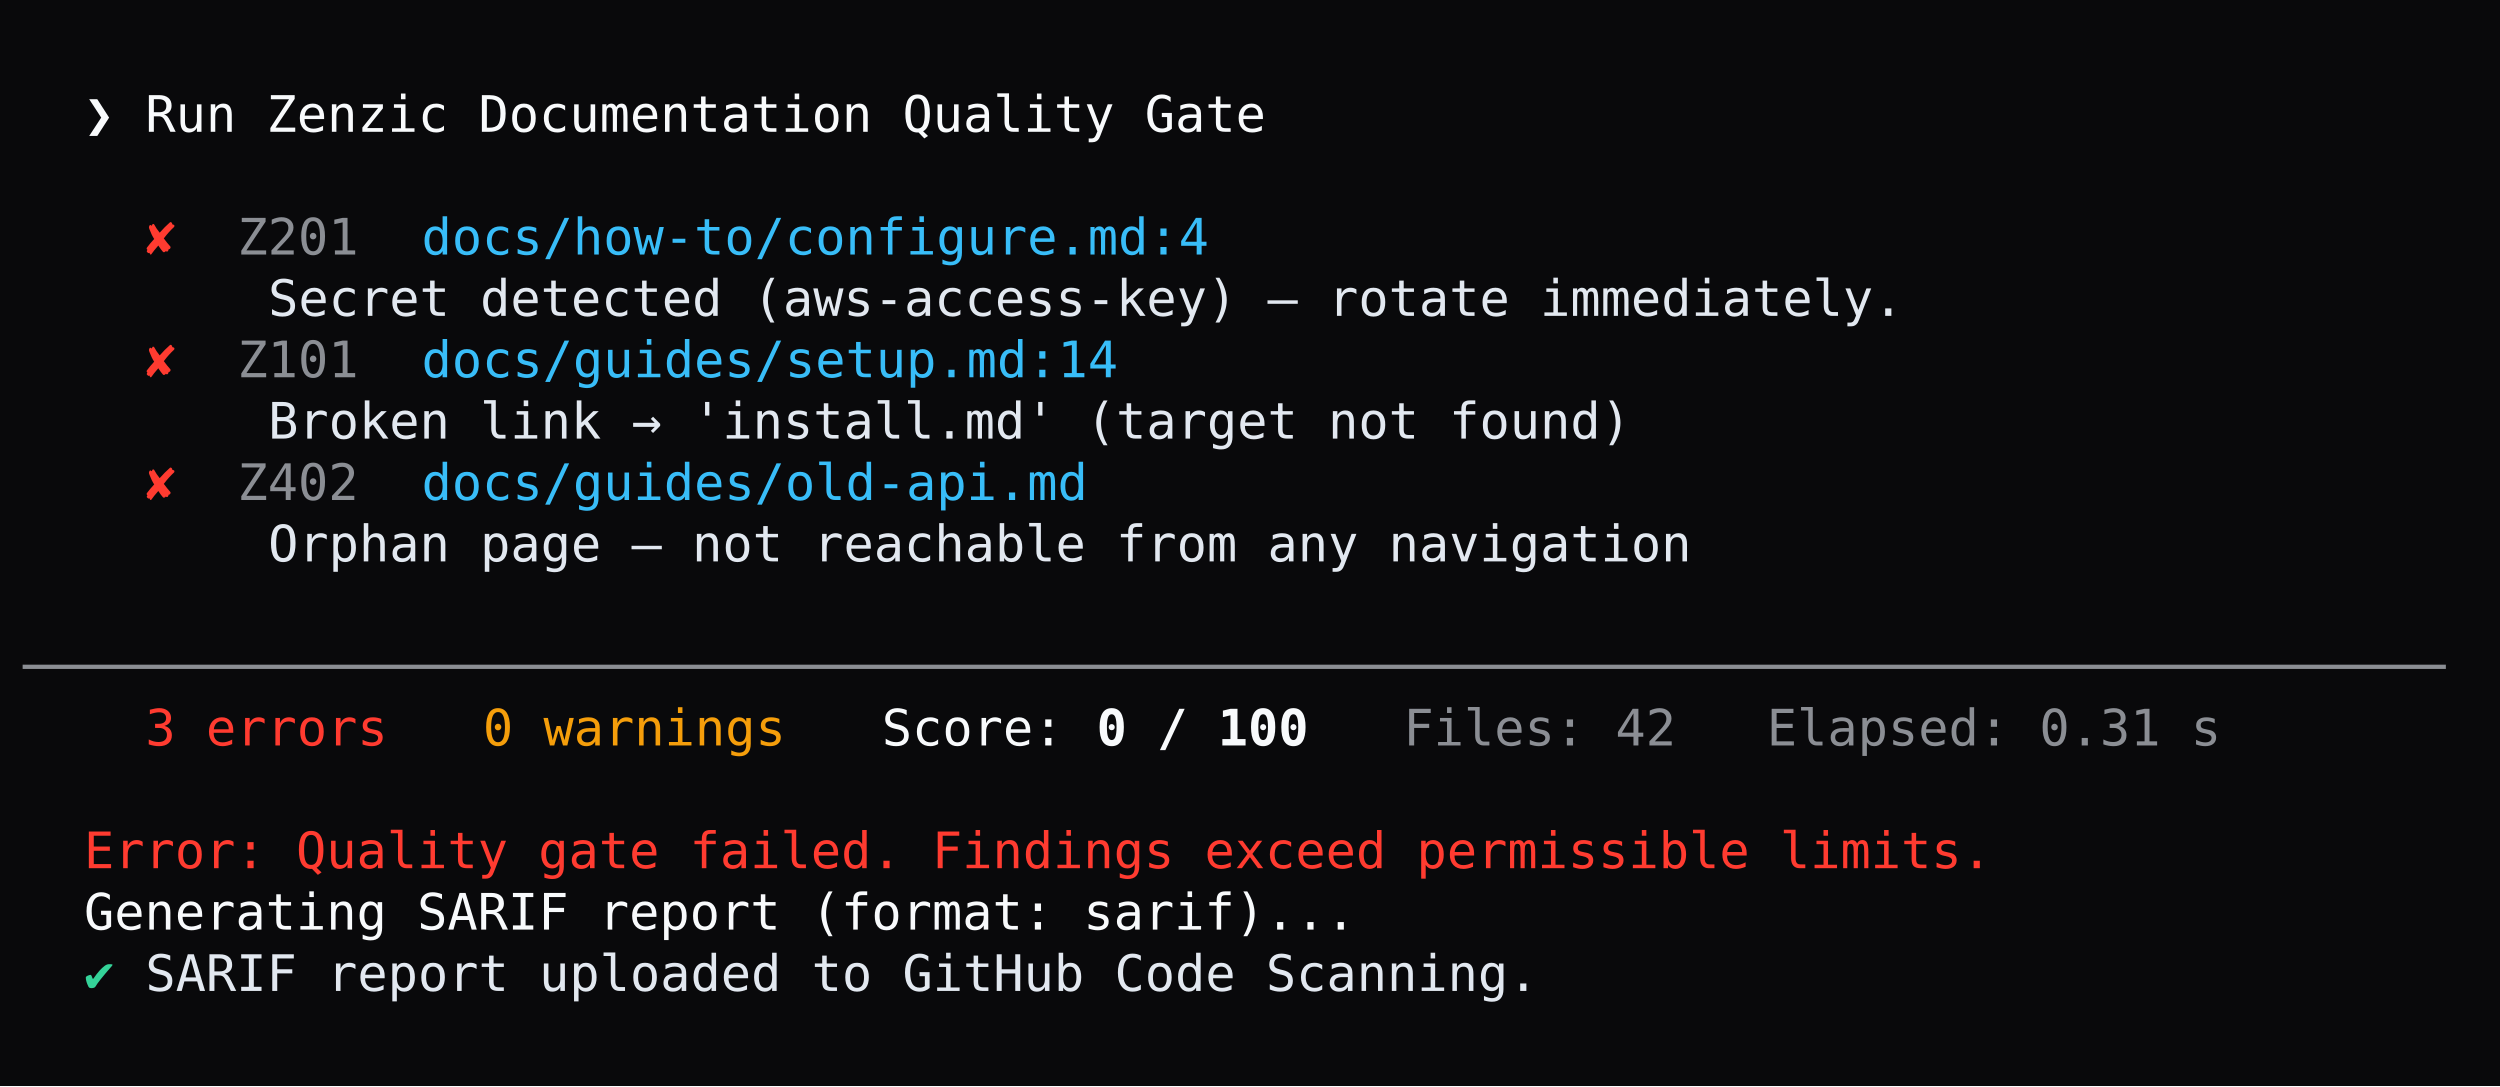
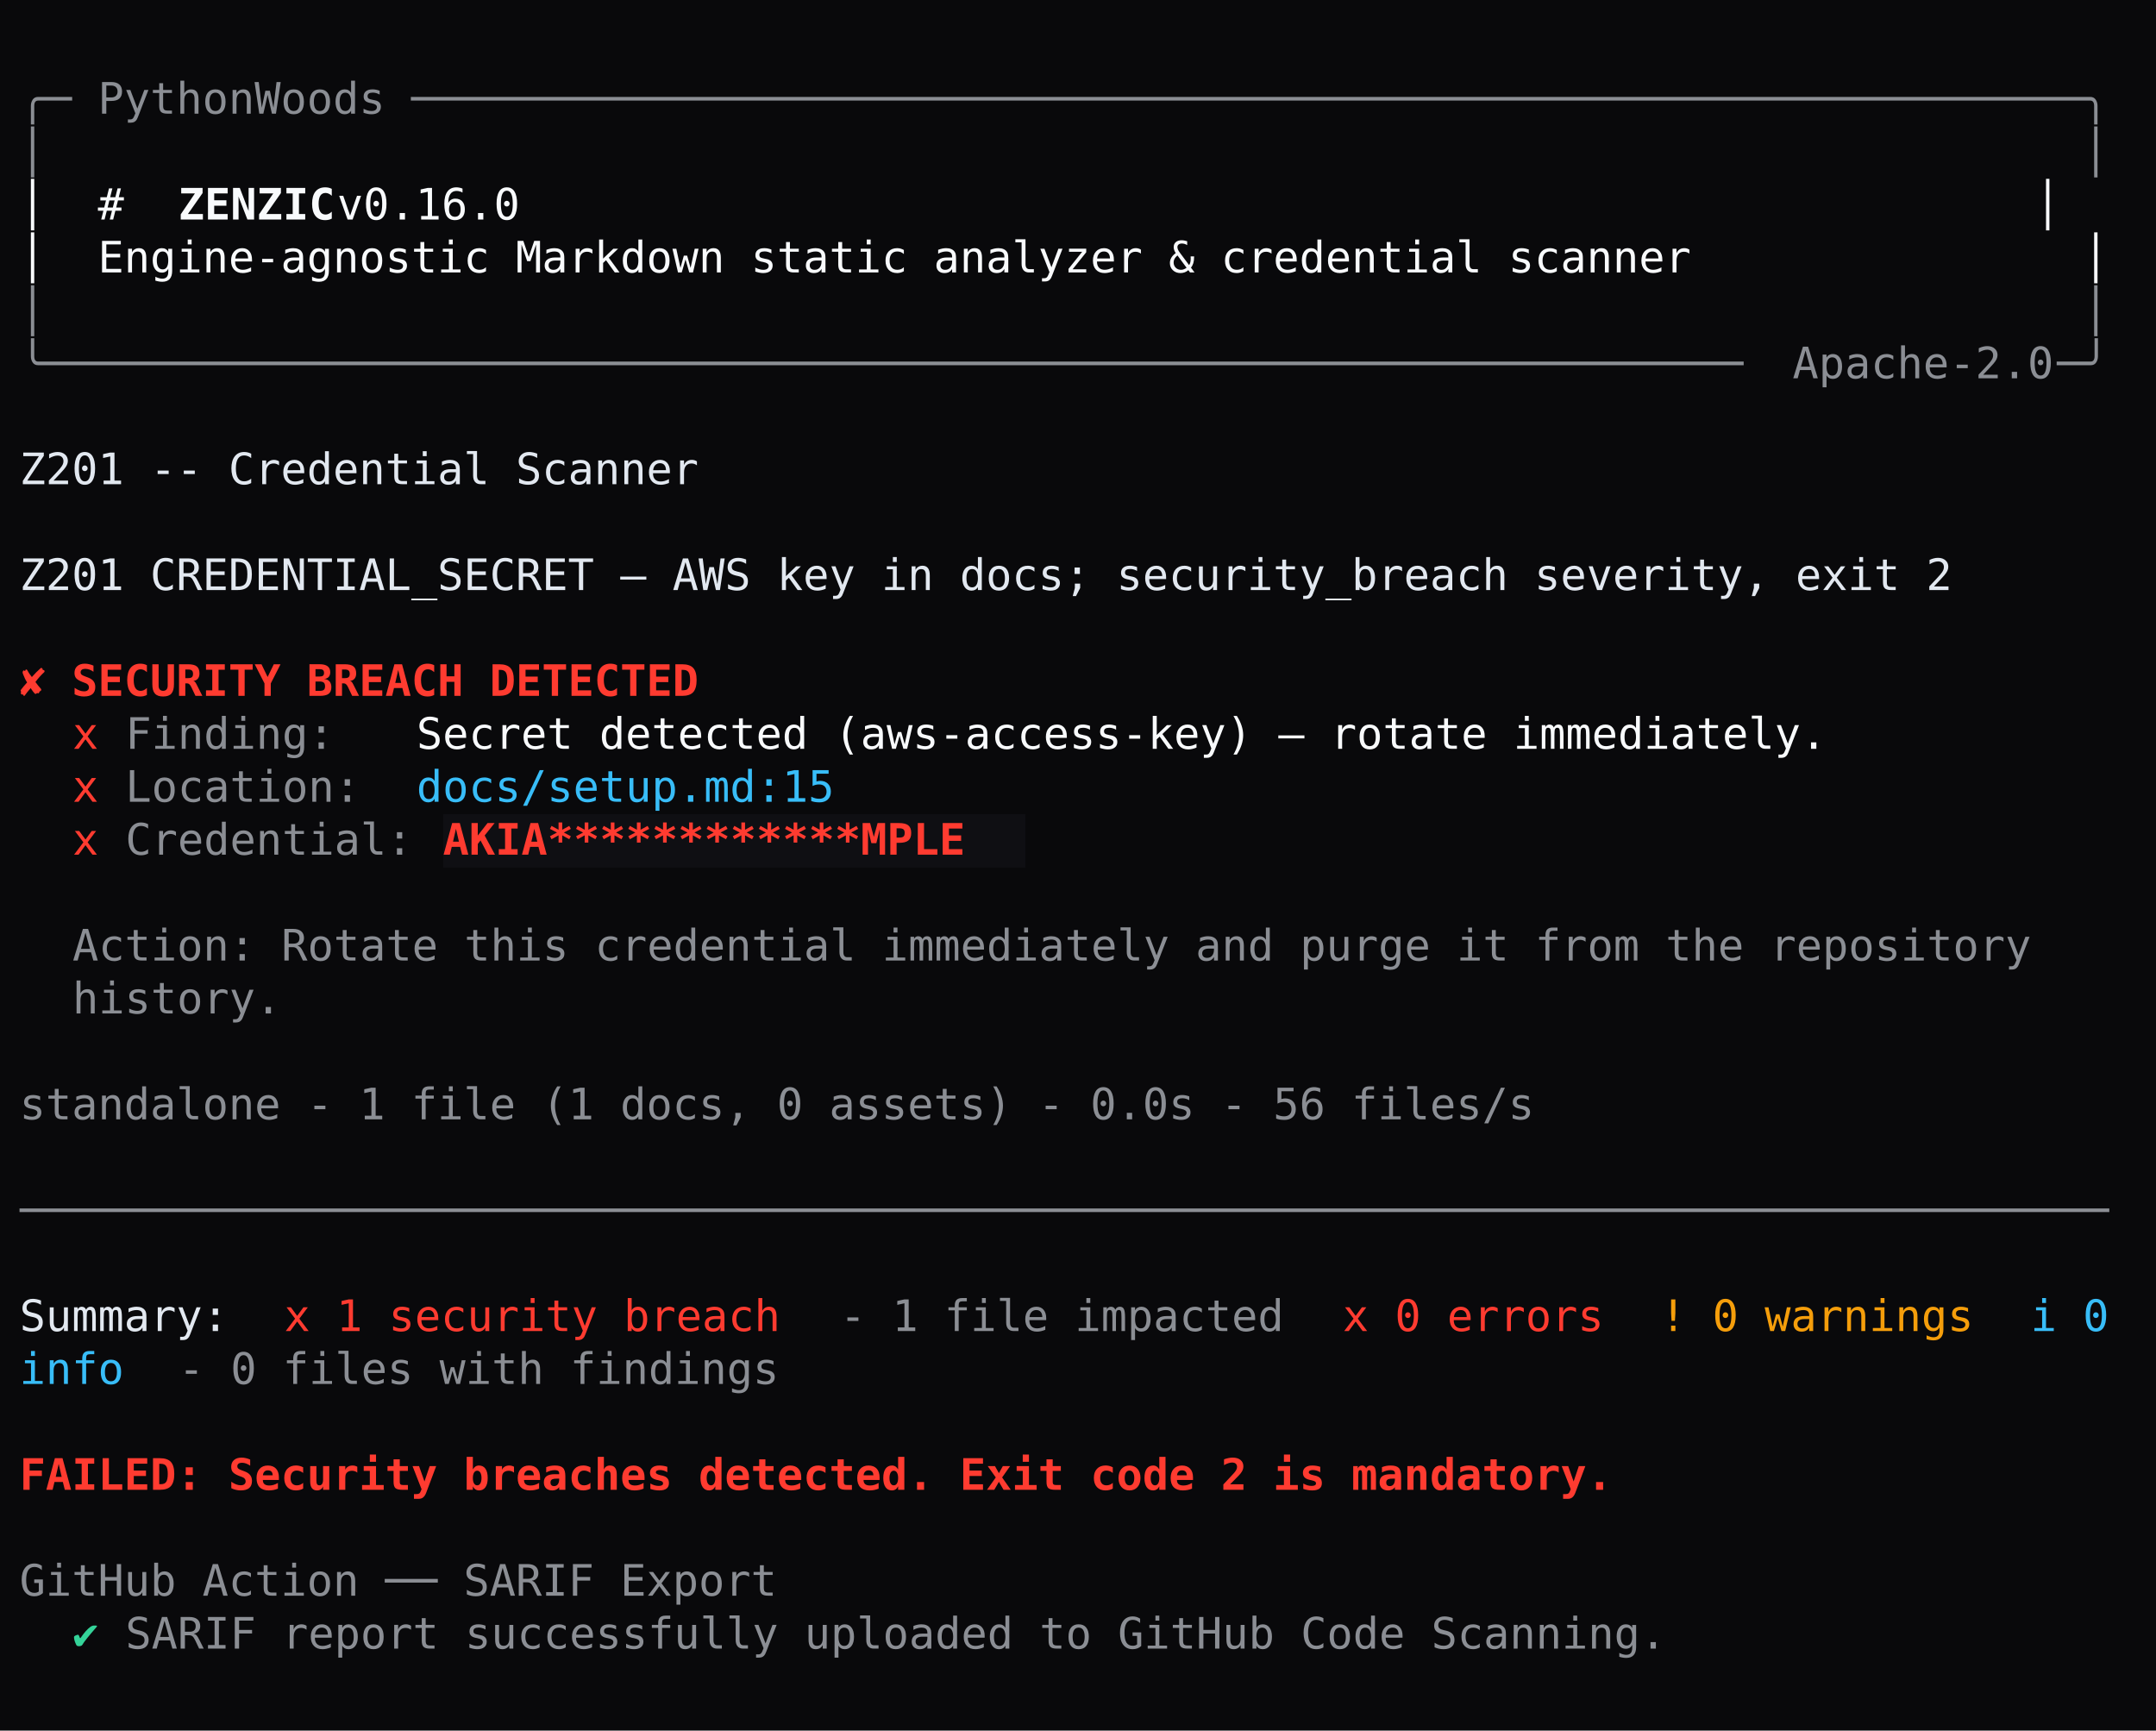
- <svg xmlns="http://www.w3.org/2000/svg" class="rich-terminal" viewBox="0 0 994 431.8">
+ <svg xmlns="http://www.w3.org/2000/svg" class="rich-terminal" viewBox="0 0 994 797.8">
  <style>

    @font-face {
        font-family: "Fira Code";
        src: local("FiraCode-Regular"),
                url("https://cdnjs.cloudflare.com/ajax/libs/firacode/6.2.0/woff2/FiraCode-Regular.woff2") format("woff2"),
                url("https://cdnjs.cloudflare.com/ajax/libs/firacode/6.2.0/woff/FiraCode-Regular.woff") format("woff");
        font-style: normal;
        font-weight: 400;
    }
    @font-face {
        font-family: "Fira Code";
        src: local("FiraCode-Bold"),
                url("https://cdnjs.cloudflare.com/ajax/libs/firacode/6.2.0/woff2/FiraCode-Bold.woff2") format("woff2"),
                url("https://cdnjs.cloudflare.com/ajax/libs/firacode/6.2.0/woff/FiraCode-Bold.woff") format("woff");
        font-style: bold;
        font-weight: 700;
    }

-     .terminal-298524929-matrix {
+     .terminal-1572485941-matrix {
        font-family: Fira Code, monospace;
        font-size: 20px;
        line-height: 24.4px;
        font-variant-east-asian: full-width;
    }

-     .terminal-298524929-title {
+     .terminal-1572485941-title {
        font-size: 18px;
        font-weight: bold;
        font-family: arial;
    }

-     .terminal-298524929-r1 { fill: #e2e8f0 }
- .terminal-298524929-r2 { fill: #f8fafc;font-weight: bold }
- .terminal-298524929-r3 { fill: #f8fafc }
- .terminal-298524929-r4 { fill: #ff3b30 }
- .terminal-298524929-r5 { fill: #8b8e94 }
- .terminal-298524929-r6 { fill: #38bdf8 }
- .terminal-298524929-r7 { fill: #f59e0b }
- .terminal-298524929-r8 { fill: #34d399 }
+     .terminal-1572485941-r1 { fill: #e2e8f0 }
+ .terminal-1572485941-r2 { fill: #8b8e94 }
+ .terminal-1572485941-r3 { fill: #f8fafc }
+ .terminal-1572485941-r4 { fill: #f8fafc;font-weight: bold }
+ .terminal-1572485941-r5 { fill: #ff3b30;font-weight: bold }
+ .terminal-1572485941-r6 { fill: #ff3b30 }
+ .terminal-1572485941-r7 { fill: #38bdf8 }
+ .terminal-1572485941-r8 { fill: #f59e0b }
+ .terminal-1572485941-r9 { fill: #34d399 }
    </style>
  <rect width="100%" height="100%" fill="#09090b" />
  <defs>
-     <clipPath id="terminal-298524929-clip-terminal">
-       <rect x="0" y="0" width="975.0" height="413.8" />
-     </clipPath>
-     <clipPath id="terminal-298524929-line-0">
+     <clipPath id="terminal-1572485941-clip-terminal">
+       <rect x="0" y="0" width="975.0" height="779.8" />
+     </clipPath>
+     <clipPath id="terminal-1572485941-line-0">
      <rect x="0" y="1.5" width="976" height="24.65" />
    </clipPath>
-     <clipPath id="terminal-298524929-line-1">
+     <clipPath id="terminal-1572485941-line-1">
      <rect x="0" y="25.9" width="976" height="24.65" />
    </clipPath>
-     <clipPath id="terminal-298524929-line-2">
+     <clipPath id="terminal-1572485941-line-2">
      <rect x="0" y="50.3" width="976" height="24.65" />
    </clipPath>
-     <clipPath id="terminal-298524929-line-3">
+     <clipPath id="terminal-1572485941-line-3">
      <rect x="0" y="74.7" width="976" height="24.65" />
    </clipPath>
-     <clipPath id="terminal-298524929-line-4">
+     <clipPath id="terminal-1572485941-line-4">
      <rect x="0" y="99.1" width="976" height="24.65" />
    </clipPath>
-     <clipPath id="terminal-298524929-line-5">
+     <clipPath id="terminal-1572485941-line-5">
      <rect x="0" y="123.5" width="976" height="24.65" />
    </clipPath>
-     <clipPath id="terminal-298524929-line-6">
+     <clipPath id="terminal-1572485941-line-6">
      <rect x="0" y="147.9" width="976" height="24.65" />
    </clipPath>
-     <clipPath id="terminal-298524929-line-7">
+     <clipPath id="terminal-1572485941-line-7">
      <rect x="0" y="172.3" width="976" height="24.65" />
    </clipPath>
-     <clipPath id="terminal-298524929-line-8">
+     <clipPath id="terminal-1572485941-line-8">
      <rect x="0" y="196.7" width="976" height="24.65" />
    </clipPath>
-     <clipPath id="terminal-298524929-line-9">
+     <clipPath id="terminal-1572485941-line-9">
      <rect x="0" y="221.1" width="976" height="24.65" />
    </clipPath>
-     <clipPath id="terminal-298524929-line-10">
+     <clipPath id="terminal-1572485941-line-10">
      <rect x="0" y="245.5" width="976" height="24.65" />
    </clipPath>
-     <clipPath id="terminal-298524929-line-11">
+     <clipPath id="terminal-1572485941-line-11">
      <rect x="0" y="269.9" width="976" height="24.65" />
    </clipPath>
-     <clipPath id="terminal-298524929-line-12">
+     <clipPath id="terminal-1572485941-line-12">
      <rect x="0" y="294.3" width="976" height="24.65" />
    </clipPath>
-     <clipPath id="terminal-298524929-line-13">
+     <clipPath id="terminal-1572485941-line-13">
      <rect x="0" y="318.7" width="976" height="24.65" />
    </clipPath>
-     <clipPath id="terminal-298524929-line-14">
+     <clipPath id="terminal-1572485941-line-14">
      <rect x="0" y="343.1" width="976" height="24.65" />
    </clipPath>
-     <clipPath id="terminal-298524929-line-15">
+     <clipPath id="terminal-1572485941-line-15">
      <rect x="0" y="367.5" width="976" height="24.65" />
    </clipPath>
+     <clipPath id="terminal-1572485941-line-16">
+       <rect x="0" y="391.9" width="976" height="24.65" />
+     </clipPath>
+     <clipPath id="terminal-1572485941-line-17">
+       <rect x="0" y="416.3" width="976" height="24.65" />
+     </clipPath>
+     <clipPath id="terminal-1572485941-line-18">
+       <rect x="0" y="440.7" width="976" height="24.65" />
+     </clipPath>
+     <clipPath id="terminal-1572485941-line-19">
+       <rect x="0" y="465.1" width="976" height="24.65" />
+     </clipPath>
+     <clipPath id="terminal-1572485941-line-20">
+       <rect x="0" y="489.5" width="976" height="24.65" />
+     </clipPath>
+     <clipPath id="terminal-1572485941-line-21">
+       <rect x="0" y="513.9" width="976" height="24.65" />
+     </clipPath>
+     <clipPath id="terminal-1572485941-line-22">
+       <rect x="0" y="538.3" width="976" height="24.65" />
+     </clipPath>
+     <clipPath id="terminal-1572485941-line-23">
+       <rect x="0" y="562.7" width="976" height="24.65" />
+     </clipPath>
+     <clipPath id="terminal-1572485941-line-24">
+       <rect x="0" y="587.1" width="976" height="24.65" />
+     </clipPath>
+     <clipPath id="terminal-1572485941-line-25">
+       <rect x="0" y="611.5" width="976" height="24.65" />
+     </clipPath>
+     <clipPath id="terminal-1572485941-line-26">
+       <rect x="0" y="635.9" width="976" height="24.65" />
+     </clipPath>
+     <clipPath id="terminal-1572485941-line-27">
+       <rect x="0" y="660.3" width="976" height="24.65" />
+     </clipPath>
+     <clipPath id="terminal-1572485941-line-28">
+       <rect x="0" y="684.7" width="976" height="24.65" />
+     </clipPath>
+     <clipPath id="terminal-1572485941-line-29">
+       <rect x="0" y="709.1" width="976" height="24.65" />
+     </clipPath>
+     <clipPath id="terminal-1572485941-line-30">
+       <rect x="0" y="733.5" width="976" height="24.65" />
+     </clipPath>
  </defs>
-   <g transform="translate(9, 8)" clip-path="url(#terminal-298524929-clip-terminal)">
-     <g class="terminal-298524929-matrix">
-       <text class="terminal-298524929-r1" x="976" y="20" textLength="12.2" clip-path="url(#terminal-298524929-line-0)">
- </text>
-       <text class="terminal-298524929-r2" x="24.4" y="44.4" textLength="12.2" clip-path="url(#terminal-298524929-line-1)">❯</text>
-       <text class="terminal-298524929-r3" x="48.8" y="44.4" textLength="451.4" clip-path="url(#terminal-298524929-line-1)">Run Zenzic Documentation Quality Gate</text>
-       <text class="terminal-298524929-r1" x="976" y="44.4" textLength="12.2" clip-path="url(#terminal-298524929-line-1)">
- </text>
-       <text class="terminal-298524929-r1" x="976" y="68.8" textLength="12.2" clip-path="url(#terminal-298524929-line-2)">
- </text>
-       <text class="terminal-298524929-r4" x="48.8" y="93.2" textLength="12.2" clip-path="url(#terminal-298524929-line-3)">✘</text>
-       <text class="terminal-298524929-r5" x="85.4" y="93.2" textLength="48.8" clip-path="url(#terminal-298524929-line-3)">Z201</text>
-       <text class="terminal-298524929-r6" x="158.6" y="93.2" textLength="317.2" clip-path="url(#terminal-298524929-line-3)">docs/how-to/configure.md:4</text>
-       <text class="terminal-298524929-r1" x="976" y="93.2" textLength="12.2" clip-path="url(#terminal-298524929-line-3)">
- </text>
-       <text class="terminal-298524929-r1" x="97.6" y="117.6" textLength="658.8" clip-path="url(#terminal-298524929-line-4)">Secret detected (aws-access-key) — rotate immediately.</text>
-       <text class="terminal-298524929-r1" x="976" y="117.6" textLength="12.2" clip-path="url(#terminal-298524929-line-4)">
- </text>
-       <text class="terminal-298524929-r4" x="48.8" y="142" textLength="12.2" clip-path="url(#terminal-298524929-line-5)">✘</text>
-       <text class="terminal-298524929-r5" x="85.4" y="142" textLength="48.8" clip-path="url(#terminal-298524929-line-5)">Z101</text>
-       <text class="terminal-298524929-r6" x="158.6" y="142" textLength="280.6" clip-path="url(#terminal-298524929-line-5)">docs/guides/setup.md:14</text>
-       <text class="terminal-298524929-r1" x="976" y="142" textLength="12.2" clip-path="url(#terminal-298524929-line-5)">
- </text>
-       <text class="terminal-298524929-r1" x="97.6" y="166.4" textLength="549" clip-path="url(#terminal-298524929-line-6)">Broken link → 'install.md' (target not found)</text>
-       <text class="terminal-298524929-r1" x="976" y="166.4" textLength="12.2" clip-path="url(#terminal-298524929-line-6)">
- </text>
-       <text class="terminal-298524929-r4" x="48.8" y="190.8" textLength="12.2" clip-path="url(#terminal-298524929-line-7)">✘</text>
-       <text class="terminal-298524929-r5" x="85.4" y="190.8" textLength="48.8" clip-path="url(#terminal-298524929-line-7)">Z402</text>
-       <text class="terminal-298524929-r6" x="158.6" y="190.8" textLength="268.4" clip-path="url(#terminal-298524929-line-7)">docs/guides/old-api.md</text>
-       <text class="terminal-298524929-r1" x="976" y="190.8" textLength="12.2" clip-path="url(#terminal-298524929-line-7)">
- </text>
-       <text class="terminal-298524929-r1" x="97.6" y="215.2" textLength="573.4" clip-path="url(#terminal-298524929-line-8)">Orphan page — not reachable from any navigation</text>
-       <text class="terminal-298524929-r1" x="976" y="215.2" textLength="12.2" clip-path="url(#terminal-298524929-line-8)">
- </text>
-       <text class="terminal-298524929-r1" x="976" y="239.6" textLength="12.2" clip-path="url(#terminal-298524929-line-9)">
- </text>
-       <text class="terminal-298524929-r5" x="0" y="264" textLength="976" clip-path="url(#terminal-298524929-line-10)">────────────────────────────────────────────────────────────────────────────────</text>
-       <text class="terminal-298524929-r1" x="976" y="264" textLength="12.2" clip-path="url(#terminal-298524929-line-10)">
- </text>
-       <text class="terminal-298524929-r4" x="48.8" y="288.4" textLength="97.6" clip-path="url(#terminal-298524929-line-11)">3 errors</text>
-       <text class="terminal-298524929-r7" x="183" y="288.4" textLength="122" clip-path="url(#terminal-298524929-line-11)">0 warnings</text>
-       <text class="terminal-298524929-r3" x="341.6" y="288.4" textLength="85.4" clip-path="url(#terminal-298524929-line-11)">Score: </text>
-       <text class="terminal-298524929-r2" x="427" y="288.4" textLength="85.4" clip-path="url(#terminal-298524929-line-11)">0 / 100</text>
-       <text class="terminal-298524929-r5" x="549" y="288.4" textLength="329.4" clip-path="url(#terminal-298524929-line-11)">Files: 42   Elapsed: 0.31 s</text>
-       <text class="terminal-298524929-r1" x="976" y="288.4" textLength="12.2" clip-path="url(#terminal-298524929-line-11)">
- </text>
-       <text class="terminal-298524929-r1" x="976" y="312.8" textLength="12.2" clip-path="url(#terminal-298524929-line-12)">
- </text>
-       <text class="terminal-298524929-r4" x="24.4" y="337.2" textLength="768.6" clip-path="url(#terminal-298524929-line-13)">Error: Quality gate failed. Findings exceed permissible limits.</text>
-       <text class="terminal-298524929-r1" x="976" y="337.2" textLength="12.2" clip-path="url(#terminal-298524929-line-13)">
- </text>
-       <text class="terminal-298524929-r3" x="24.4" y="361.6" textLength="512.4" clip-path="url(#terminal-298524929-line-14)">Generating SARIF report (format: sarif)...</text>
-       <text class="terminal-298524929-r1" x="976" y="361.6" textLength="12.2" clip-path="url(#terminal-298524929-line-14)">
- </text>
-       <text class="terminal-298524929-r8" x="24.4" y="386" textLength="12.2" clip-path="url(#terminal-298524929-line-15)">✔</text>
-       <text class="terminal-298524929-r1" x="48.8" y="386" textLength="561.2" clip-path="url(#terminal-298524929-line-15)">SARIF report uploaded to GitHub Code Scanning.</text>
-       <text class="terminal-298524929-r1" x="976" y="386" textLength="12.2" clip-path="url(#terminal-298524929-line-15)">
- </text>
-       <text class="terminal-298524929-r1" x="976" y="410.4" textLength="12.2" clip-path="url(#terminal-298524929-line-16)">
+   <g transform="translate(9, 8)" clip-path="url(#terminal-1572485941-clip-terminal)">
+     <rect fill="#0f0f13" x="195.2" y="367.5" width="268.4" height="24.65" shape-rendering="crispEdges" />
+     <g class="terminal-1572485941-matrix">
+       <text class="terminal-1572485941-r1" x="976" y="20" textLength="12.2" clip-path="url(#terminal-1572485941-line-0)">
+ </text>
+       <text class="terminal-1572485941-r2" x="0" y="44.4" textLength="976" clip-path="url(#terminal-1572485941-line-1)">╭─ PythonWoods ────────────────────────────────────────────────────────────────╮</text>
+       <text class="terminal-1572485941-r1" x="976" y="44.4" textLength="12.2" clip-path="url(#terminal-1572485941-line-1)">
+ </text>
+       <text class="terminal-1572485941-r2" x="0" y="68.8" textLength="976" clip-path="url(#terminal-1572485941-line-2)">│                                                                              │</text>
+       <text class="terminal-1572485941-r1" x="976" y="68.8" textLength="12.2" clip-path="url(#terminal-1572485941-line-2)">
+ </text>
+       <text class="terminal-1572485941-r3" x="0" y="93.2" textLength="73.2" clip-path="url(#terminal-1572485941-line-3)">│  #  </text>
+       <text class="terminal-1572485941-r4" x="73.2" y="93.2" textLength="73.2" clip-path="url(#terminal-1572485941-line-3)">ZENZIC</text>
+       <text class="terminal-1572485941-r3" x="146.4" y="93.2" textLength="829.6" clip-path="url(#terminal-1572485941-line-3)">  v0.16.0                                                          │</text>
+       <text class="terminal-1572485941-r1" x="976" y="93.2" textLength="12.2" clip-path="url(#terminal-1572485941-line-3)">
+ </text>
+       <text class="terminal-1572485941-r3" x="0" y="117.6" textLength="976" clip-path="url(#terminal-1572485941-line-4)">│  Engine-agnostic Markdown static analyzer &amp; credential scanner               │</text>
+       <text class="terminal-1572485941-r1" x="976" y="117.6" textLength="12.2" clip-path="url(#terminal-1572485941-line-4)">
+ </text>
+       <text class="terminal-1572485941-r2" x="0" y="142" textLength="976" clip-path="url(#terminal-1572485941-line-5)">│                                                                              │</text>
+       <text class="terminal-1572485941-r1" x="976" y="142" textLength="12.2" clip-path="url(#terminal-1572485941-line-5)">
+ </text>
+       <text class="terminal-1572485941-r2" x="0" y="166.4" textLength="817.4" clip-path="url(#terminal-1572485941-line-6)">╰───────────────────────────────────────────────────────────────── </text>
+       <text class="terminal-1572485941-r2" x="817.4" y="166.4" textLength="122" clip-path="url(#terminal-1572485941-line-6)">Apache-2.0</text>
+       <text class="terminal-1572485941-r2" x="939.4" y="166.4" textLength="36.6" clip-path="url(#terminal-1572485941-line-6)"> ─╯</text>
+       <text class="terminal-1572485941-r1" x="976" y="166.4" textLength="12.2" clip-path="url(#terminal-1572485941-line-6)">
+ </text>
+       <text class="terminal-1572485941-r1" x="976" y="190.8" textLength="12.2" clip-path="url(#terminal-1572485941-line-7)">
+ </text>
+       <text class="terminal-1572485941-r1" x="0" y="215.2" textLength="317.2" clip-path="url(#terminal-1572485941-line-8)">Z201 -- Credential Scanner</text>
+       <text class="terminal-1572485941-r1" x="976" y="215.2" textLength="12.2" clip-path="url(#terminal-1572485941-line-8)">
+ </text>
+       <text class="terminal-1572485941-r1" x="976" y="239.6" textLength="12.2" clip-path="url(#terminal-1572485941-line-9)">
+ </text>
+       <text class="terminal-1572485941-r1" x="0" y="264" textLength="902.8" clip-path="url(#terminal-1572485941-line-10)">Z201 CREDENTIAL_SECRET — AWS key in docs; security_breach severity, exit 2</text>
+       <text class="terminal-1572485941-r1" x="976" y="264" textLength="12.2" clip-path="url(#terminal-1572485941-line-10)">
+ </text>
+       <text class="terminal-1572485941-r1" x="976" y="288.4" textLength="12.2" clip-path="url(#terminal-1572485941-line-11)">
+ </text>
+       <text class="terminal-1572485941-r5" x="0" y="312.8" textLength="317.2" clip-path="url(#terminal-1572485941-line-12)">✘ SECURITY BREACH DETECTED</text>
+       <text class="terminal-1572485941-r1" x="976" y="312.8" textLength="12.2" clip-path="url(#terminal-1572485941-line-12)">
+ </text>
+       <text class="terminal-1572485941-r6" x="24.4" y="337.2" textLength="12.2" clip-path="url(#terminal-1572485941-line-13)">x</text>
+       <text class="terminal-1572485941-r2" x="48.8" y="337.2" textLength="134.2" clip-path="url(#terminal-1572485941-line-13)">Finding:   </text>
+       <text class="terminal-1572485941-r3" x="183" y="337.2" textLength="658.8" clip-path="url(#terminal-1572485941-line-13)">Secret detected (aws-access-key) — rotate immediately.</text>
+       <text class="terminal-1572485941-r1" x="976" y="337.2" textLength="12.2" clip-path="url(#terminal-1572485941-line-13)">
+ </text>
+       <text class="terminal-1572485941-r6" x="24.4" y="361.6" textLength="12.2" clip-path="url(#terminal-1572485941-line-14)">x</text>
+       <text class="terminal-1572485941-r2" x="48.8" y="361.6" textLength="134.2" clip-path="url(#terminal-1572485941-line-14)">Location:  </text>
+       <text class="terminal-1572485941-r7" x="183" y="361.6" textLength="195.2" clip-path="url(#terminal-1572485941-line-14)">docs/setup.md:15</text>
+       <text class="terminal-1572485941-r1" x="976" y="361.6" textLength="12.2" clip-path="url(#terminal-1572485941-line-14)">
+ </text>
+       <text class="terminal-1572485941-r6" x="24.4" y="386" textLength="12.2" clip-path="url(#terminal-1572485941-line-15)">x</text>
+       <text class="terminal-1572485941-r2" x="48.8" y="386" textLength="134.2" clip-path="url(#terminal-1572485941-line-15)">Credential:</text>
+       <text class="terminal-1572485941-r5" x="195.2" y="386" textLength="268.4" clip-path="url(#terminal-1572485941-line-15)"> AKIA************MPLE </text>
+       <text class="terminal-1572485941-r1" x="976" y="386" textLength="12.2" clip-path="url(#terminal-1572485941-line-15)">
+ </text>
+       <text class="terminal-1572485941-r1" x="976" y="410.4" textLength="12.2" clip-path="url(#terminal-1572485941-line-16)">
+ </text>
+       <text class="terminal-1572485941-r2" x="24.4" y="434.8" textLength="927.2" clip-path="url(#terminal-1572485941-line-17)">Action: Rotate this credential immediately and purge it from the repository </text>
+       <text class="terminal-1572485941-r1" x="976" y="434.8" textLength="12.2" clip-path="url(#terminal-1572485941-line-17)">
+ </text>
+       <text class="terminal-1572485941-r2" x="24.4" y="459.2" textLength="97.6" clip-path="url(#terminal-1572485941-line-18)">history.</text>
+       <text class="terminal-1572485941-r1" x="976" y="459.2" textLength="12.2" clip-path="url(#terminal-1572485941-line-18)">
+ </text>
+       <text class="terminal-1572485941-r1" x="976" y="483.6" textLength="12.2" clip-path="url(#terminal-1572485941-line-19)">
+ </text>
+       <text class="terminal-1572485941-r2" x="0" y="508" textLength="707.6" clip-path="url(#terminal-1572485941-line-20)">standalone - 1 file (1 docs, 0 assets) - 0.0s - 56 files/s</text>
+       <text class="terminal-1572485941-r1" x="976" y="508" textLength="12.2" clip-path="url(#terminal-1572485941-line-20)">
+ </text>
+       <text class="terminal-1572485941-r1" x="976" y="532.4" textLength="12.2" clip-path="url(#terminal-1572485941-line-21)">
+ </text>
+       <text class="terminal-1572485941-r2" x="0" y="556.8" textLength="976" clip-path="url(#terminal-1572485941-line-22)">────────────────────────────────────────────────────────────────────────────────</text>
+       <text class="terminal-1572485941-r1" x="976" y="556.8" textLength="12.2" clip-path="url(#terminal-1572485941-line-22)">
+ </text>
+       <text class="terminal-1572485941-r1" x="976" y="581.2" textLength="12.2" clip-path="url(#terminal-1572485941-line-23)">
+ </text>
+       <text class="terminal-1572485941-r1" x="0" y="605.6" textLength="122" clip-path="url(#terminal-1572485941-line-24)">Summary:  </text>
+       <text class="terminal-1572485941-r6" x="122" y="605.6" textLength="231.8" clip-path="url(#terminal-1572485941-line-24)">x 1 security breach</text>
+       <text class="terminal-1572485941-r2" x="378.2" y="605.6" textLength="207.4" clip-path="url(#terminal-1572485941-line-24)">- 1 file impacted</text>
+       <text class="terminal-1572485941-r6" x="610" y="605.6" textLength="122" clip-path="url(#terminal-1572485941-line-24)">x 0 errors</text>
+       <text class="terminal-1572485941-r8" x="756.4" y="605.6" textLength="146.4" clip-path="url(#terminal-1572485941-line-24)">! 0 warnings</text>
+       <text class="terminal-1572485941-r7" x="927.2" y="605.6" textLength="36.6" clip-path="url(#terminal-1572485941-line-24)">i 0</text>
+       <text class="terminal-1572485941-r1" x="976" y="605.6" textLength="12.2" clip-path="url(#terminal-1572485941-line-24)">
+ </text>
+       <text class="terminal-1572485941-r7" x="0" y="630" textLength="48.8" clip-path="url(#terminal-1572485941-line-25)">info</text>
+       <text class="terminal-1572485941-r2" x="73.2" y="630" textLength="280.6" clip-path="url(#terminal-1572485941-line-25)">- 0 files with findings</text>
+       <text class="terminal-1572485941-r1" x="976" y="630" textLength="12.2" clip-path="url(#terminal-1572485941-line-25)">
+ </text>
+       <text class="terminal-1572485941-r1" x="976" y="654.4" textLength="12.2" clip-path="url(#terminal-1572485941-line-26)">
+ </text>
+       <text class="terminal-1572485941-r5" x="0" y="678.8" textLength="744.2" clip-path="url(#terminal-1572485941-line-27)">FAILED: Security breaches detected. Exit code 2 is mandatory.</text>
+       <text class="terminal-1572485941-r1" x="976" y="678.8" textLength="12.2" clip-path="url(#terminal-1572485941-line-27)">
+ </text>
+       <text class="terminal-1572485941-r1" x="976" y="703.2" textLength="12.2" clip-path="url(#terminal-1572485941-line-28)">
+ </text>
+       <text class="terminal-1572485941-r2" x="0" y="727.6" textLength="353.8" clip-path="url(#terminal-1572485941-line-29)">GitHub Action ── SARIF Export</text>
+       <text class="terminal-1572485941-r1" x="976" y="727.6" textLength="12.2" clip-path="url(#terminal-1572485941-line-29)">
+ </text>
+       <text class="terminal-1572485941-r9" x="24.4" y="752" textLength="12.2" clip-path="url(#terminal-1572485941-line-30)">✔</text>
+       <text class="terminal-1572485941-r2" x="48.8" y="752" textLength="719.8" clip-path="url(#terminal-1572485941-line-30)">SARIF report successfully uploaded to GitHub Code Scanning.</text>
+       <text class="terminal-1572485941-r1" x="976" y="752" textLength="12.2" clip-path="url(#terminal-1572485941-line-30)">
+ </text>
+       <text class="terminal-1572485941-r1" x="976" y="776.4" textLength="12.2" clip-path="url(#terminal-1572485941-line-31)">
</text>
    </g>
  </g>
</svg>
